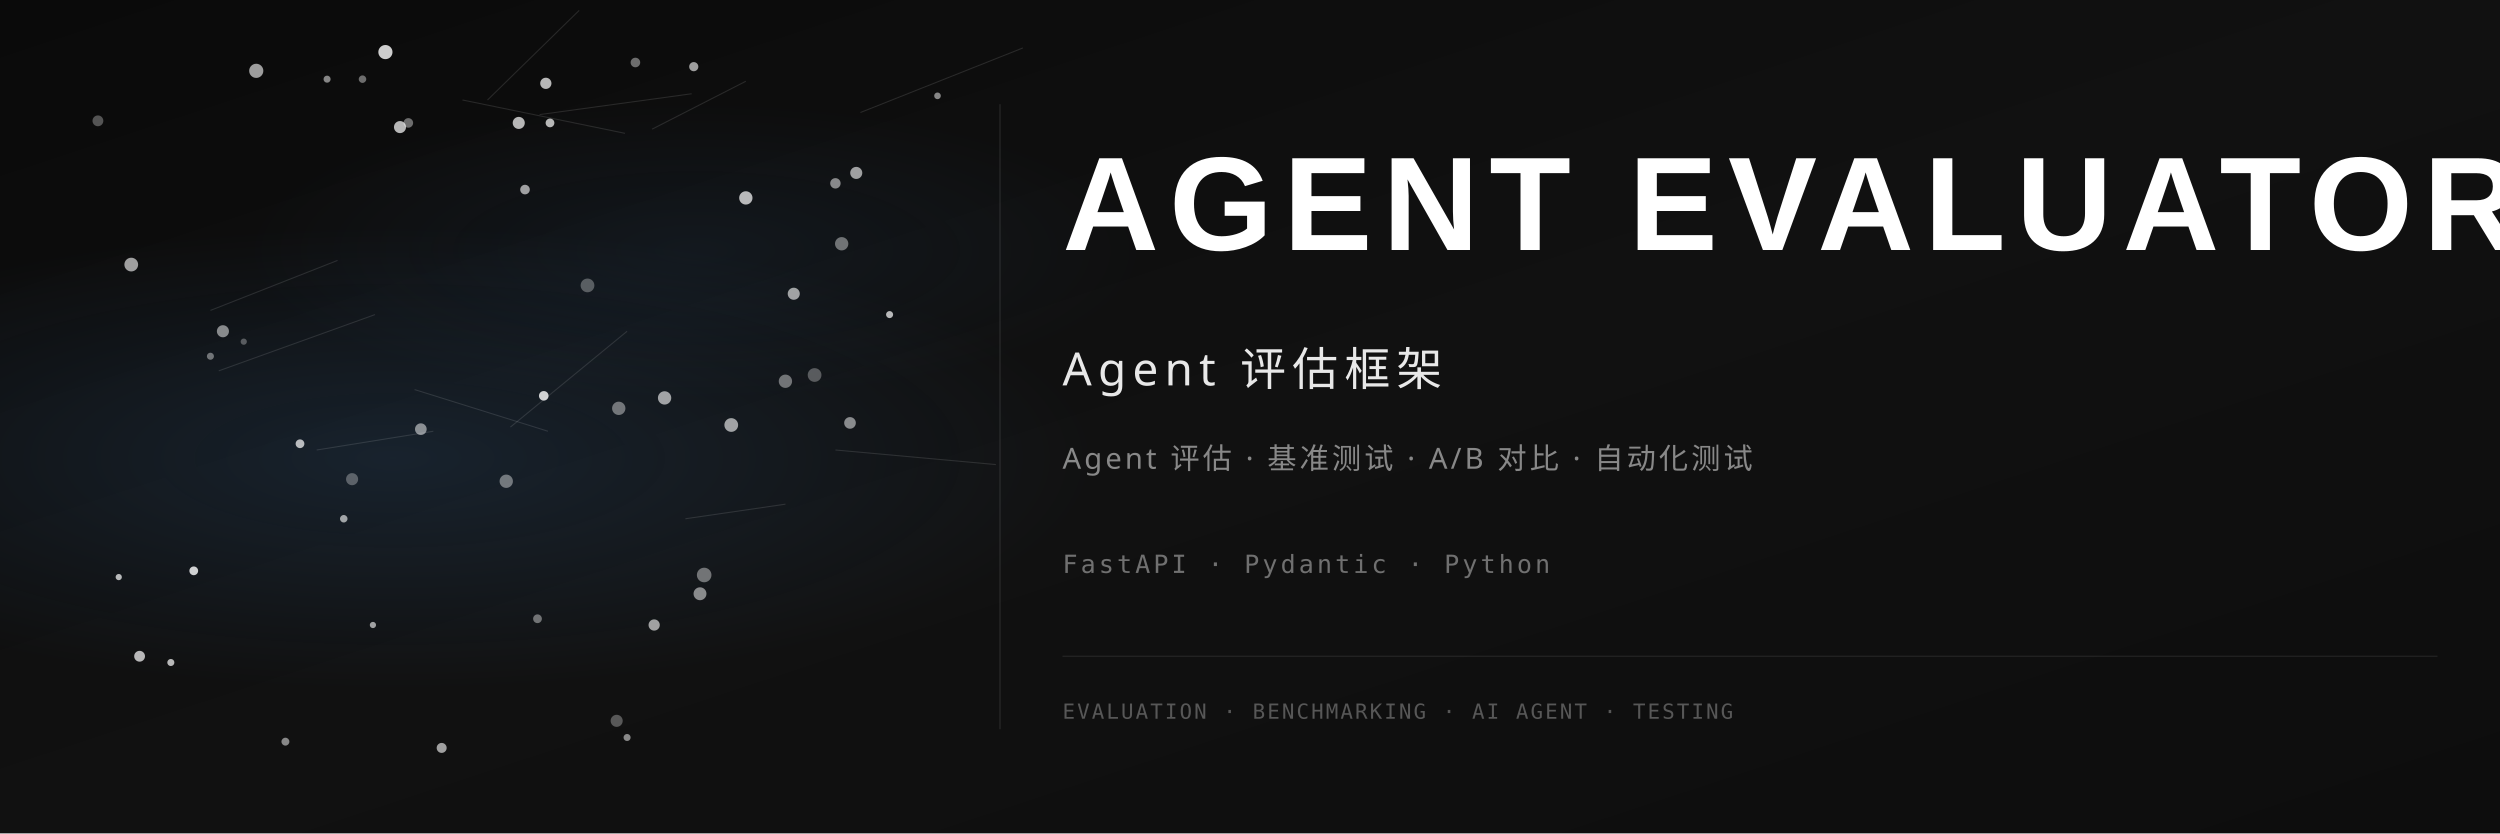
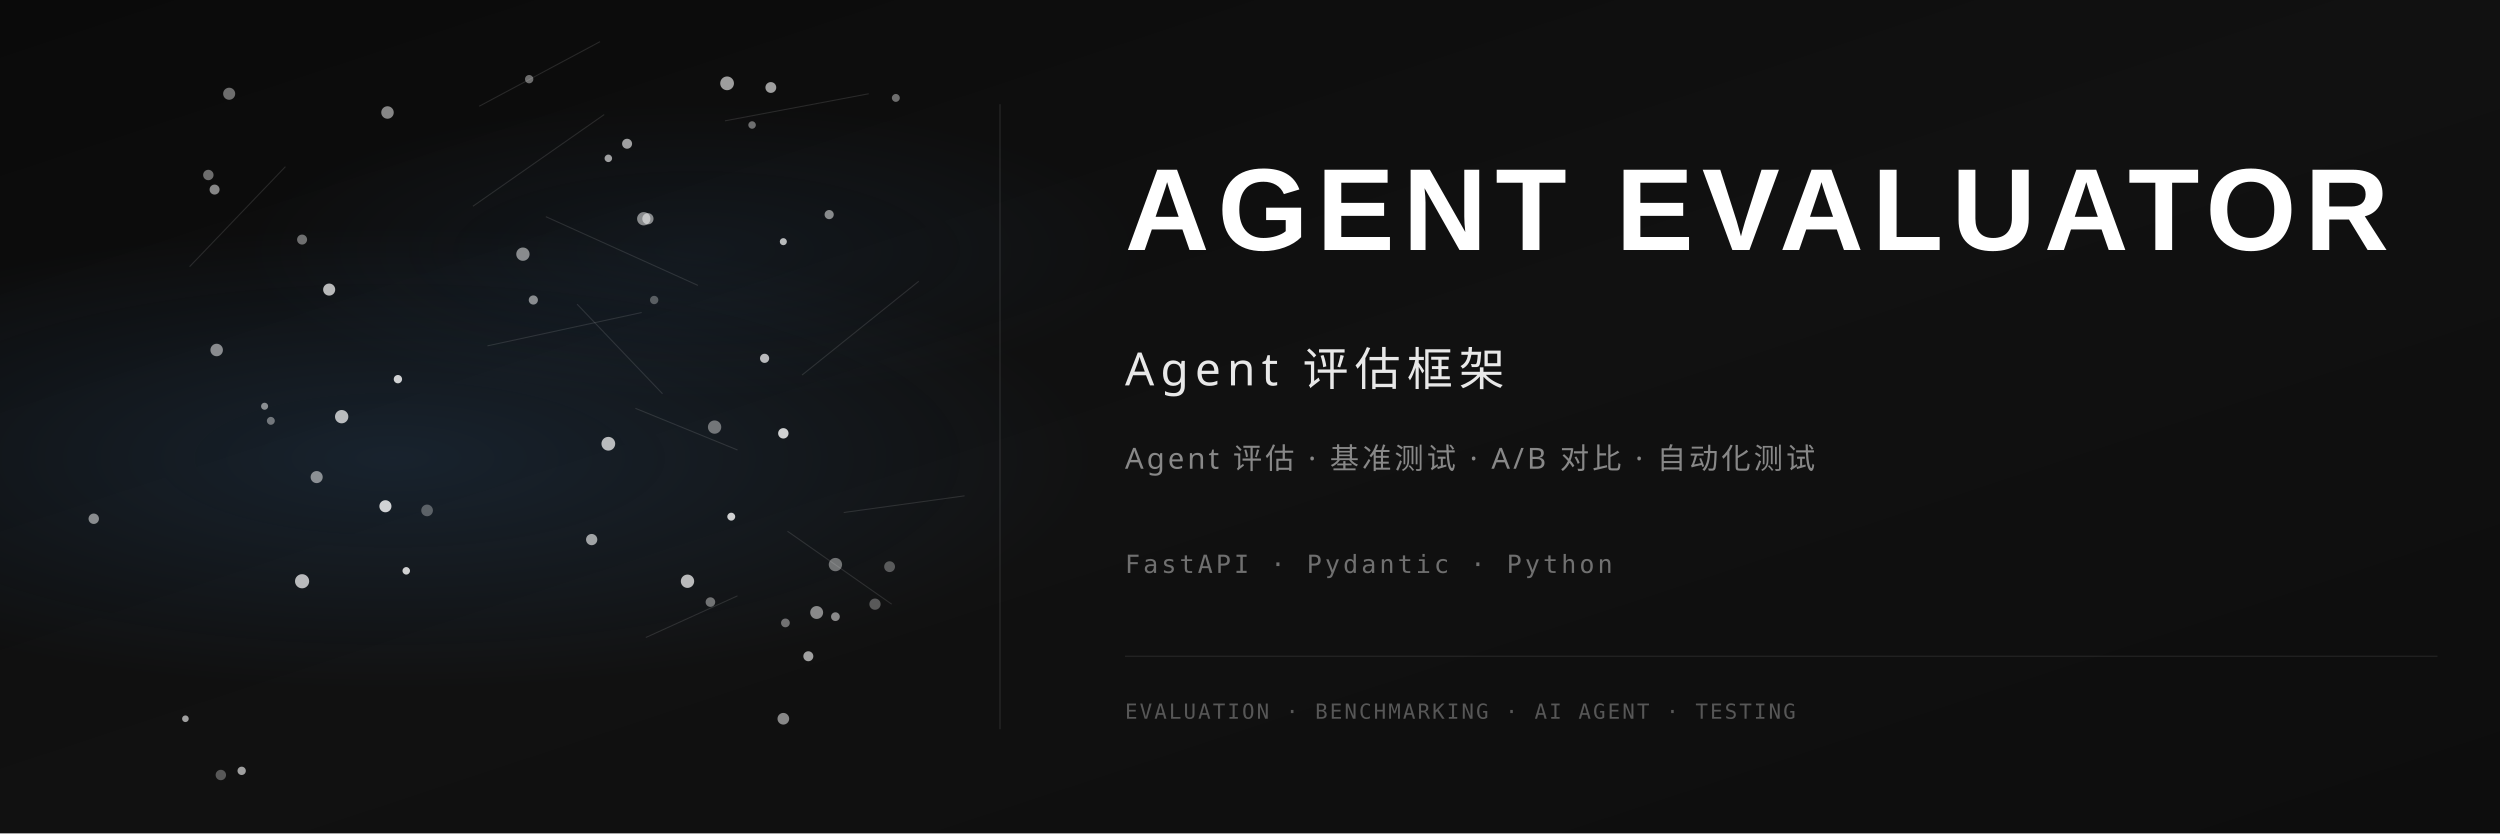
<svg xmlns="http://www.w3.org/2000/svg" viewBox="0 0 1200 400" width="1200" height="400">
  <defs>
    <linearGradient id="bg" x1="0%" y1="0%" x2="100%" y2="100%">
      <stop offset="0%" style="stop-color:#0a0a0a" />
      <stop offset="50%" style="stop-color:#111111" />
      <stop offset="100%" style="stop-color:#0d0d0d" />
    </linearGradient>
    <radialGradient id="glow1" cx="16%" cy="55%" r="28%">
      <stop offset="0%" style="stop-color:#4A90D9;stop-opacity:0.15" />
      <stop offset="100%" style="stop-color:#4A90D9;stop-opacity:0" />
    </radialGradient>
    <radialGradient id="glow2" cx="28%" cy="30%" r="18%">
      <stop offset="0%" style="stop-color:#4A90D9;stop-opacity:0.08" />
      <stop offset="100%" style="stop-color:#4A90D9;stop-opacity:0" />
    </radialGradient>
  </defs>
  <rect width="1200" height="400" fill="url(#bg)" />
  <rect width="1200" height="400" fill="url(#glow1)" />
  <rect width="1200" height="400" fill="url(#glow2)" />
-   <circle cx="377" cy="183" r="3.2" fill="white" opacity="0.4" />
-   <circle cx="404" cy="117" r="3.2" fill="white" opacity="0.4" />
-   <circle cx="264" cy="59" r="2.1" fill="white" opacity="0.7" />
-   <circle cx="282" cy="137" r="3.3" fill="white" opacity="0.3" />
-   <circle cx="243" cy="231" r="3.2" fill="white" opacity="0.4" />
-   <circle cx="450" cy="46" r="1.6" fill="white" opacity="0.5" />
-   <circle cx="179" cy="300" r="1.5" fill="white" opacity="0.6" />
-   <circle cx="351" cy="204" r="3.3" fill="white" opacity="0.6" />
-   <circle cx="57" cy="277" r="1.5" fill="white" opacity="0.7" />
-   <circle cx="192" cy="61" r="2.9" fill="white" opacity="0.7" />
-   <circle cx="196" cy="59" r="2.3" fill="white" opacity="0.4" />
-   <circle cx="63" cy="127" r="3.3" fill="white" opacity="0.6" />
-   <circle cx="358" cy="95" r="3.2" fill="white" opacity="0.7" />
-   <circle cx="165" cy="249" r="1.8" fill="white" opacity="0.6" />
-   <circle cx="262" cy="40" r="2.7" fill="white" opacity="0.7" />
-   <circle cx="117" cy="164" r="1.5" fill="white" opacity="0.3" />
-   <circle cx="305" cy="30" r="2.3" fill="white" opacity="0.4" />
-   <circle cx="137" cy="356" r="1.9" fill="white" opacity="0.5" />
-   <circle cx="202" cy="206" r="2.8" fill="white" opacity="0.5" />
-   <circle cx="93" cy="274" r="2.1" fill="white" opacity="0.8" />
-   <circle cx="67" cy="315" r="2.6" fill="white" opacity="0.7" />
-   <circle cx="169" cy="230" r="2.9" fill="white" opacity="0.3" />
-   <circle cx="261" cy="190" r="2.3" fill="white" opacity="0.8" />
-   <circle cx="212" cy="359" r="2.4" fill="white" opacity="0.6" />
-   <circle cx="144" cy="213" r="2.1" fill="white" opacity="0.7" />
-   <circle cx="123" cy="34" r="3.4" fill="white" opacity="0.6" />
-   <circle cx="82" cy="318" r="1.7" fill="white" opacity="0.7" />
-   <circle cx="185" cy="25" r="3.4" fill="white" opacity="0.8" />
-   <circle cx="107" cy="159" r="2.9" fill="white" opacity="0.5" />
-   <circle cx="252" cy="91" r="2.3" fill="white" opacity="0.6" />
-   <circle cx="338" cy="276" r="3.5" fill="white" opacity="0.4" />
-   <circle cx="157" cy="38" r="1.7" fill="white" opacity="0.5" />
-   <circle cx="391" cy="180" r="3.3" fill="white" opacity="0.3" />
-   <circle cx="47" cy="58" r="2.6" fill="white" opacity="0.3" />
-   <circle cx="249" cy="59" r="2.9" fill="white" opacity="0.7" />
-   <circle cx="301" cy="354" r="1.7" fill="white" opacity="0.5" />
-   <circle cx="401" cy="88" r="2.5" fill="white" opacity="0.5" />
-   <circle cx="408" cy="203" r="2.8" fill="white" opacity="0.5" />
-   <circle cx="297" cy="196" r="3.2" fill="white" opacity="0.4" />
-   <circle cx="336" cy="285" r="3.1" fill="white" opacity="0.5" />
-   <circle cx="381" cy="141" r="2.9" fill="white" opacity="0.6" />
-   <circle cx="296" cy="346" r="2.9" fill="white" opacity="0.3" />
-   <circle cx="314" cy="300" r="2.7" fill="white" opacity="0.6" />
-   <circle cx="427" cy="151" r="1.7" fill="white" opacity="0.7" />
-   <circle cx="333" cy="32" r="2.2" fill="white" opacity="0.6" />
-   <circle cx="101" cy="171" r="1.7" fill="white" opacity="0.4" />
-   <circle cx="411" cy="83" r="2.9" fill="white" opacity="0.6" />
-   <circle cx="319" cy="191" r="3.2" fill="white" opacity="0.6" />
-   <circle cx="174" cy="38" r="1.8" fill="white" opacity="0.4" />
-   <circle cx="258" cy="297" r="2.1" fill="white" opacity="0.4" />
-   <line x1="413" y1="54" x2="491" y2="23" stroke="white" stroke-width="0.5" opacity="0.12" />
-   <line x1="222" y1="48" x2="300" y2="64" stroke="white" stroke-width="0.5" opacity="0.12" />
-   <line x1="152" y1="216" x2="208" y2="207" stroke="white" stroke-width="0.5" opacity="0.12" />
-   <line x1="234" y1="48" x2="278" y2="5" stroke="white" stroke-width="0.5" opacity="0.12" />
-   <line x1="313" y1="62" x2="358" y2="39" stroke="white" stroke-width="0.5" opacity="0.12" />
-   <line x1="199" y1="187" x2="263" y2="207" stroke="white" stroke-width="0.5" opacity="0.12" />
-   <line x1="105" y1="178" x2="180" y2="151" stroke="white" stroke-width="0.5" opacity="0.12" />
-   <line x1="259" y1="55" x2="332" y2="45" stroke="white" stroke-width="0.5" opacity="0.12" />
-   <line x1="401" y1="216" x2="478" y2="223" stroke="white" stroke-width="0.5" opacity="0.12" />
-   <line x1="245" y1="205" x2="301" y2="159" stroke="white" stroke-width="0.5" opacity="0.12" />
-   <line x1="101" y1="149" x2="162" y2="125" stroke="white" stroke-width="0.5" opacity="0.12" />
-   <line x1="329" y1="249" x2="377" y2="242" stroke="white" stroke-width="0.5" opacity="0.12" />
+   <circle cx="256" cy="144" r="2.2" fill="white" opacity="0.5" />
+   <circle cx="45" cy="249" r="2.5" fill="white" opacity="0.5" />
+   <circle cx="104" cy="168" r="3.0" fill="white" opacity="0.5" />
+   <circle cx="388" cy="315" r="2.4" fill="white" opacity="0.6" />
+   <circle cx="251" cy="122" r="3.2" fill="white" opacity="0.5" />
+   <circle cx="427" cy="272" r="2.6" fill="white" opacity="0.3" />
+   <circle cx="89" cy="345" r="1.6" fill="white" opacity="0.6" />
+   <circle cx="116" cy="370" r="2.0" fill="white" opacity="0.6" />
+   <circle cx="314" cy="144" r="2.0" fill="white" opacity="0.3" />
+   <circle cx="398" cy="103" r="2.2" fill="white" opacity="0.5" />
+   <circle cx="330" cy="279" r="3.2" fill="white" opacity="0.7" />
+   <circle cx="311" cy="105" r="2.7" fill="white" opacity="0.5" />
+   <circle cx="367" cy="172" r="2.2" fill="white" opacity="0.7" />
+   <circle cx="341" cy="289" r="2.3" fill="white" opacity="0.4" />
+   <circle cx="401" cy="271" r="3.2" fill="white" opacity="0.4" />
+   <circle cx="145" cy="115" r="2.4" fill="white" opacity="0.4" />
+   <circle cx="152" cy="229" r="2.9" fill="white" opacity="0.5" />
+   <circle cx="292" cy="76" r="1.8" fill="white" opacity="0.6" />
+   <circle cx="377" cy="299" r="2.1" fill="white" opacity="0.4" />
+   <circle cx="292" cy="213" r="3.3" fill="white" opacity="0.7" />
+   <circle cx="145" cy="279" r="3.4" fill="white" opacity="0.7" />
+   <circle cx="254" cy="38" r="2.0" fill="white" opacity="0.4" />
+   <circle cx="309" cy="105" r="3.2" fill="white" opacity="0.5" />
+   <circle cx="130" cy="202" r="1.9" fill="white" opacity="0.4" />
+   <circle cx="376" cy="116" r="1.7" fill="white" opacity="0.7" />
+   <circle cx="110" cy="45" r="2.9" fill="white" opacity="0.4" />
+   <circle cx="164" cy="200" r="3.2" fill="white" opacity="0.7" />
+   <circle cx="185" cy="243" r="2.9" fill="white" opacity="0.8" />
+   <circle cx="191" cy="182" r="2.0" fill="white" opacity="0.8" />
+   <circle cx="361" cy="60" r="1.8" fill="white" opacity="0.4" />
+   <circle cx="392" cy="294" r="3.1" fill="white" opacity="0.5" />
+   <circle cx="370" cy="42" r="2.6" fill="white" opacity="0.6" />
+   <circle cx="103" cy="91" r="2.4" fill="white" opacity="0.5" />
+   <circle cx="420" cy="290" r="2.7" fill="white" opacity="0.3" />
+   <circle cx="376" cy="208" r="2.5" fill="white" opacity="0.8" />
+   <circle cx="106" cy="372" r="2.5" fill="white" opacity="0.3" />
+   <circle cx="158" cy="139" r="2.9" fill="white" opacity="0.7" />
+   <circle cx="376" cy="345" r="2.8" fill="white" opacity="0.5" />
+   <circle cx="343" cy="205" r="3.2" fill="white" opacity="0.4" />
+   <circle cx="195" cy="274" r="1.8" fill="white" opacity="0.8" />
+   <circle cx="127" cy="195" r="1.7" fill="white" opacity="0.5" />
+   <circle cx="349" cy="40" r="3.3" fill="white" opacity="0.6" />
+   <circle cx="430" cy="47" r="1.9" fill="white" opacity="0.4" />
+   <circle cx="351" cy="248" r="1.9" fill="white" opacity="0.8" />
+   <circle cx="284" cy="259" r="2.7" fill="white" opacity="0.6" />
+   <circle cx="401" cy="296" r="2.1" fill="white" opacity="0.5" />
+   <circle cx="301" cy="69" r="2.4" fill="white" opacity="0.6" />
+   <circle cx="100" cy="84" r="2.5" fill="white" opacity="0.4" />
+   <circle cx="205" cy="245" r="2.8" fill="white" opacity="0.3" />
+   <circle cx="186" cy="54" r="3.0" fill="white" opacity="0.5" />
+   <line x1="91" y1="128" x2="137" y2="80" stroke="white" stroke-width="0.5" opacity="0.12" />
+   <line x1="277" y1="146" x2="318" y2="189" stroke="white" stroke-width="0.5" opacity="0.12" />
+   <line x1="405" y1="246" x2="463" y2="238" stroke="white" stroke-width="0.5" opacity="0.12" />
+   <line x1="378" y1="255" x2="428" y2="290" stroke="white" stroke-width="0.5" opacity="0.12" />
+   <line x1="262" y1="104" x2="335" y2="137" stroke="white" stroke-width="0.5" opacity="0.12" />
+   <line x1="310" y1="306" x2="354" y2="286" stroke="white" stroke-width="0.5" opacity="0.12" />
+   <line x1="234" y1="166" x2="308" y2="150" stroke="white" stroke-width="0.5" opacity="0.12" />
+   <line x1="227" y1="99" x2="290" y2="55" stroke="white" stroke-width="0.5" opacity="0.12" />
+   <line x1="230" y1="51" x2="288" y2="20" stroke="white" stroke-width="0.5" opacity="0.12" />
+   <line x1="348" y1="58" x2="417" y2="45" stroke="white" stroke-width="0.5" opacity="0.12" />
+   <line x1="385" y1="180" x2="441" y2="135" stroke="white" stroke-width="0.5" opacity="0.12" />
+   <line x1="305" y1="196" x2="354" y2="216" stroke="white" stroke-width="0.5" opacity="0.12" />
  <line x1="480" y1="50" x2="480" y2="350" stroke="white" stroke-width="0.5" opacity="0.12" />
-   <text x="510" y="120" font-family="'SF Pro Display','Helvetica Neue',Arial,sans-serif" font-size="64" font-weight="800" fill="white" letter-spacing="5">AGENT EVALUATOR</text>
-   <text x="510" y="185" font-family="'Noto Sans SC','PingFang SC','Microsoft YaHei',sans-serif" font-size="22" font-weight="500" fill="white" opacity="0.9" letter-spacing="3">Agent 评估框架</text>
-   <text x="510" y="225" font-family="'Noto Sans SC','PingFang SC','Microsoft YaHei',sans-serif" font-size="14" font-weight="300" fill="white" opacity="0.5" letter-spacing="1.5">Agent 评估 · 基准测试 · A/B 对比 · 自动化测试</text>
-   <text x="510" y="275" font-family="'SF Mono','Fira Code','Consolas',monospace" font-size="12" fill="white" opacity="0.4" letter-spacing="1.5">FastAPI · Pydantic · Python</text>
-   <line x1="510" y1="315" x2="1170" y2="315" stroke="white" stroke-width="0.5" opacity="0.1" />
-   <text x="510" y="345" font-family="'SF Mono','Fira Code','Consolas',monospace" font-size="10" fill="white" opacity="0.3" letter-spacing="1">EVALUATION · BENCHMARKING · AI AGENT · TESTING</text>
+   <text x="540" y="120" font-family="'SF Pro Display','Helvetica Neue',Arial,sans-serif" font-size="56" font-weight="800" fill="white" letter-spacing="4">AGENT EVALUATOR</text>
+   <text x="540" y="185" font-family="'Noto Sans SC','PingFang SC','Microsoft YaHei',sans-serif" font-size="22" font-weight="500" fill="white" opacity="0.9" letter-spacing="3">Agent 评估框架</text>
+   <text x="540" y="225" font-family="'Noto Sans SC','PingFang SC','Microsoft YaHei',sans-serif" font-size="14" font-weight="300" fill="white" opacity="0.5" letter-spacing="1.5">Agent 评估 · 基准测试 · A/B 对比 · 自动化测试</text>
+   <text x="540" y="275" font-family="'SF Mono','Fira Code','Consolas',monospace" font-size="12" fill="white" opacity="0.4" letter-spacing="1.5">FastAPI · Pydantic · Python</text>
+   <line x1="540" y1="315" x2="1170" y2="315" stroke="white" stroke-width="0.5" opacity="0.1" />
+   <text x="540" y="345" font-family="'SF Mono','Fira Code','Consolas',monospace" font-size="10" fill="white" opacity="0.3" letter-spacing="1">EVALUATION · BENCHMARKING · AI AGENT · TESTING</text>
</svg>
